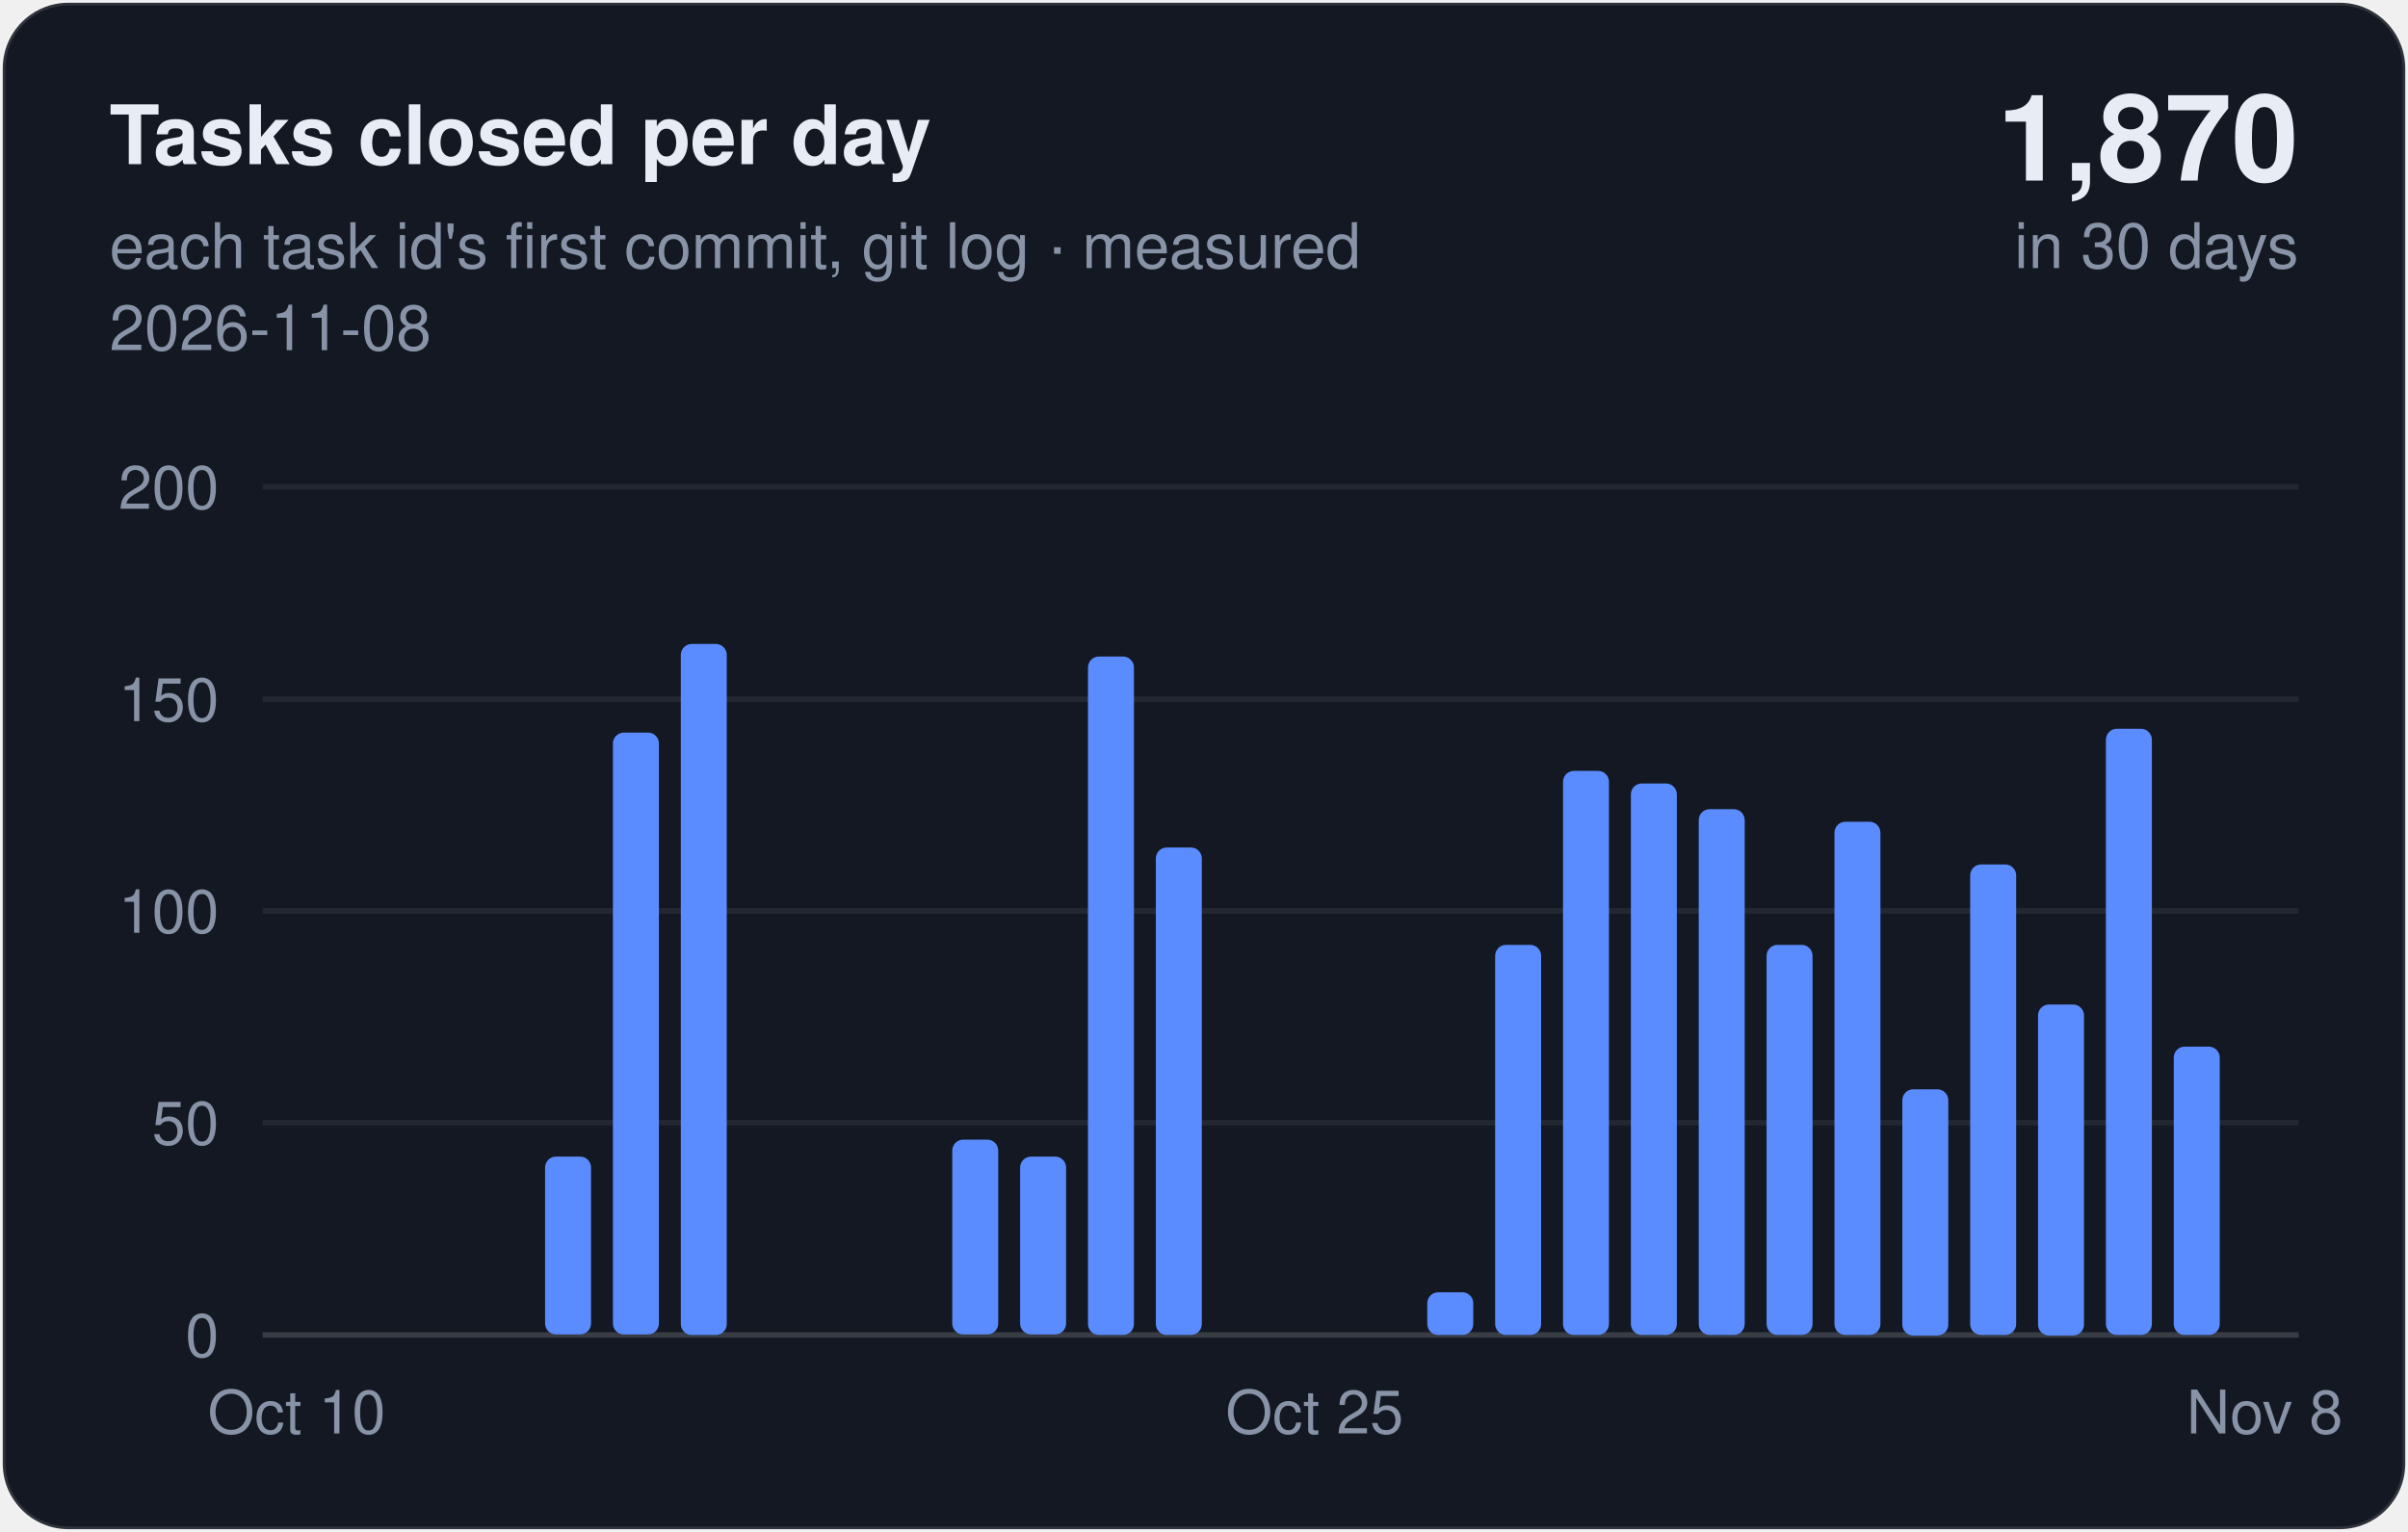
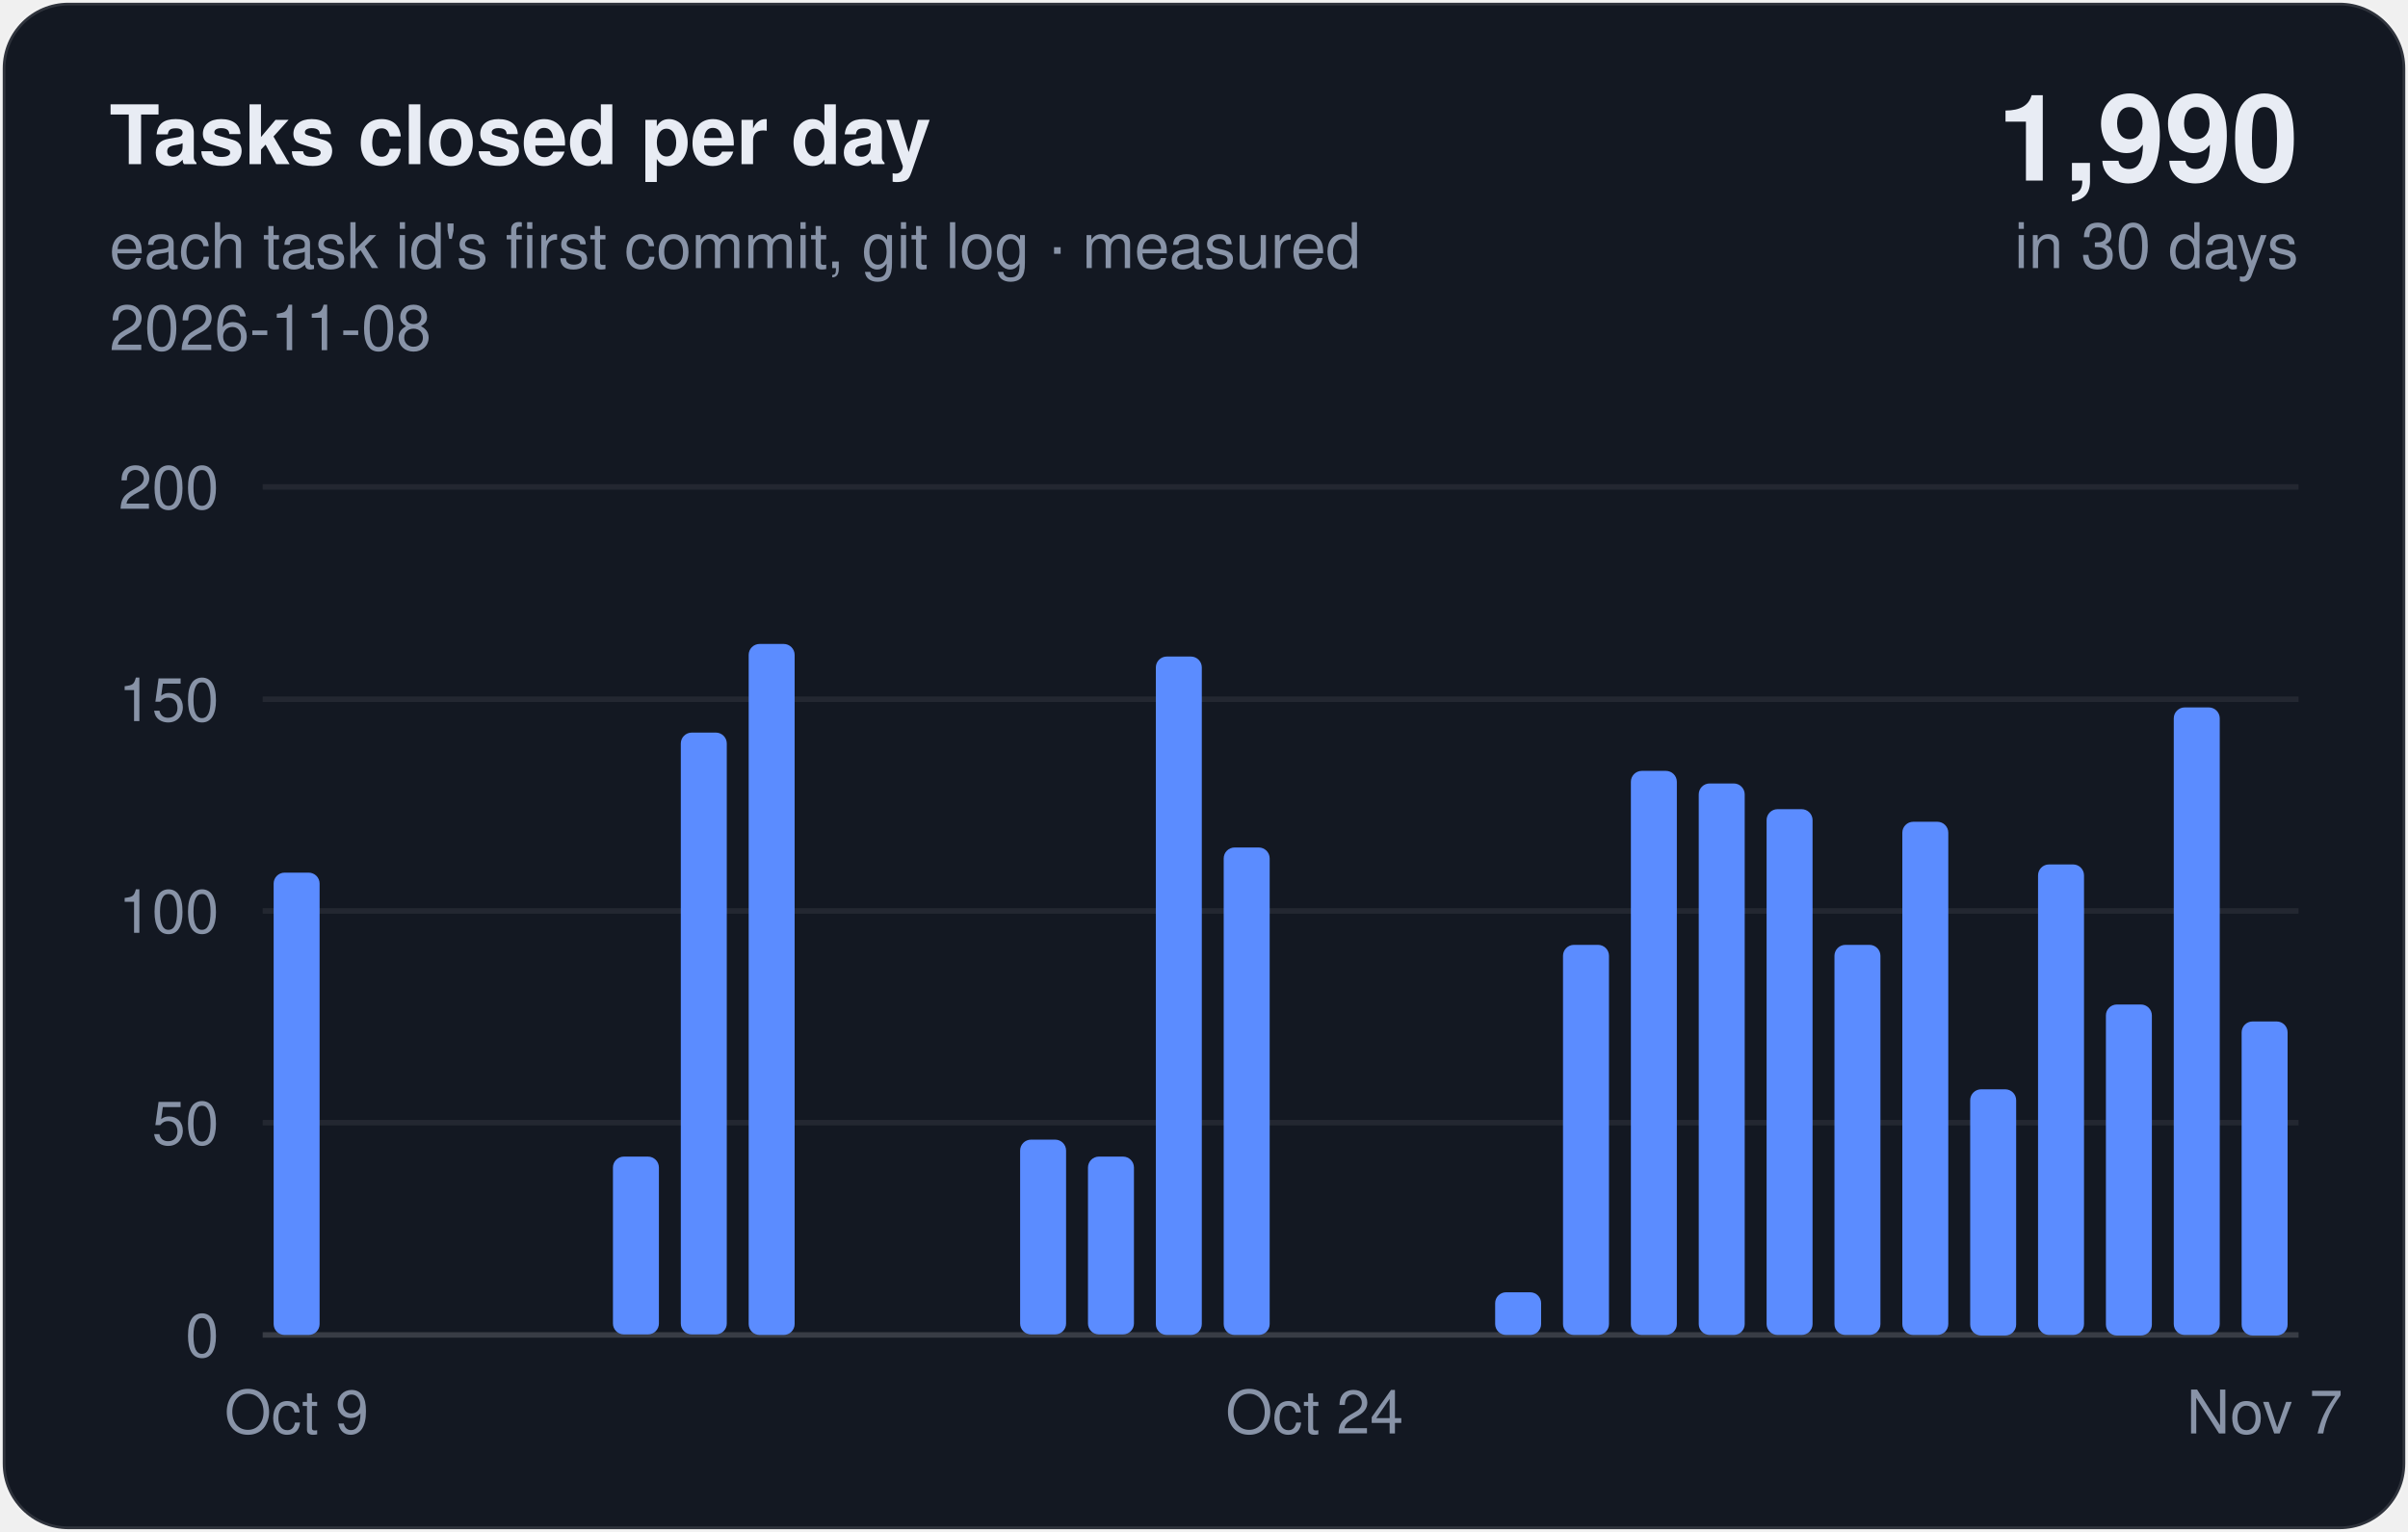
- <svg xmlns="http://www.w3.org/2000/svg" viewBox="0 0 440 280" width="440" height="280" role="img" aria-label="Tasks closed per day: 1870 in 30 days, measured 2026-11-08">
+ <svg xmlns="http://www.w3.org/2000/svg" viewBox="0 0 440 280" width="440" height="280" role="img" aria-label="Tasks closed per day: 1990 in 30 days, measured 2026-11-08">
  <style>text{font-family:-apple-system,BlinkMacSystemFont,'Segoe UI',Helvetica,Arial,sans-serif;fill:#B4BDCE}.i{fill:#E8ECF4}.m{fill:#8893A7}.b{font-weight:600;fill:#E8ECF4}.c{font-family:ui-monospace,SFMono-Regular,Menlo,Consolas,monospace;fill:#7AA2FF}.l{fill:#7AA2FF}</style>
  <rect x="0.5" y="0.5" width="439" height="279" rx="12" fill="#131822" stroke="#FFFFFF" stroke-opacity=".12" />
  <text x="20" y="30" font-size="15" class="b">Tasks closed per day</text>
-   <text x="420" y="33" font-size="22" class="i" font-weight="650" text-anchor="end">1,870</text>
+   <text x="420" y="33" font-size="22" class="i" font-weight="650" text-anchor="end">1,990</text>
  <text x="420" y="49" font-size="11.5" class="m" text-anchor="end">in 30 days</text>
  <text x="20" y="49" font-size="11.5" class="m" xml:space="preserve">each task id's first commit, git log · measured</text>
  <text x="20" y="64" font-size="11.5" class="m" xml:space="preserve">2026-11-08</text>
  <line x1="48" y1="244.0" x2="420" y2="244.0" stroke="#FFFFFF" stroke-opacity=".16" />
  <text x="40" y="248.0" font-size="11" class="m" text-anchor="end">0</text>
  <line x1="48" y1="205.2" x2="420" y2="205.2" stroke="#FFFFFF" stroke-opacity=".07" />
  <text x="40" y="209.2" font-size="11" class="m" text-anchor="end">50</text>
  <line x1="48" y1="166.5" x2="420" y2="166.5" stroke="#FFFFFF" stroke-opacity=".07" />
  <text x="40" y="170.5" font-size="11" class="m" text-anchor="end">100</text>
  <line x1="48" y1="127.8" x2="420" y2="127.8" stroke="#FFFFFF" stroke-opacity=".07" />
  <text x="40" y="131.8" font-size="11" class="m" text-anchor="end">150</text>
  <line x1="48" y1="89.0" x2="420" y2="89.0" stroke="#FFFFFF" stroke-opacity=".07" />
  <text x="40" y="93.0" font-size="11" class="m" text-anchor="end">200</text>
-   <rect x="99.6" y="211.4" width="8.4" height="32.5" rx="2" fill="#5B8CFF" />
-   <rect x="112.0" y="133.9" width="8.4" height="110.0" rx="2" fill="#5B8CFF" />
-   <rect x="124.4" y="117.7" width="8.4" height="126.3" rx="2" fill="#5B8CFF" />
-   <rect x="174.0" y="208.3" width="8.4" height="35.6" rx="2" fill="#5B8CFF" />
-   <rect x="186.4" y="211.4" width="8.4" height="32.5" rx="2" fill="#5B8CFF" />
-   <rect x="198.8" y="120.0" width="8.4" height="124.0" rx="2" fill="#5B8CFF" />
-   <rect x="211.2" y="154.9" width="8.4" height="89.1" rx="2" fill="#5B8CFF" />
-   <rect x="260.8" y="236.2" width="8.4" height="7.8" rx="2" fill="#5B8CFF" />
-   <rect x="273.2" y="172.7" width="8.4" height="71.3" rx="2" fill="#5B8CFF" />
-   <rect x="285.6" y="140.9" width="8.4" height="103.1" rx="2" fill="#5B8CFF" />
-   <rect x="298.0" y="143.2" width="8.4" height="100.8" rx="2" fill="#5B8CFF" />
-   <rect x="310.4" y="147.9" width="8.4" height="96.1" rx="2" fill="#5B8CFF" />
-   <rect x="322.8" y="172.7" width="8.4" height="71.3" rx="2" fill="#5B8CFF" />
-   <rect x="335.2" y="150.2" width="8.4" height="93.8" rx="2" fill="#5B8CFF" />
-   <rect x="347.6" y="199.1" width="8.4" height="45.0" rx="2" fill="#5B8CFF" />
-   <rect x="360.0" y="158.0" width="8.4" height="86.0" rx="2" fill="#5B8CFF" />
-   <rect x="372.4" y="183.6" width="8.4" height="60.5" rx="2" fill="#5B8CFF" />
-   <rect x="384.8" y="133.2" width="8.4" height="110.8" rx="2" fill="#5B8CFF" />
-   <rect x="397.2" y="191.3" width="8.4" height="52.7" rx="2" fill="#5B8CFF" />
-   <text x="54.2" y="262" font-size="11" class="m" text-anchor="middle">Oct 10</text>
-   <text x="240.2" y="262" font-size="11" class="m" text-anchor="middle">Oct 25</text>
-   <text x="413.8" y="262" font-size="11" class="m" text-anchor="middle">Nov 8</text>
+   <rect x="50.0" y="159.5" width="8.4" height="84.5" rx="2" fill="#5B8CFF" />
+   <rect x="112.0" y="211.4" width="8.4" height="32.5" rx="2" fill="#5B8CFF" />
+   <rect x="124.4" y="133.9" width="8.4" height="110.0" rx="2" fill="#5B8CFF" />
+   <rect x="136.8" y="117.7" width="8.4" height="126.3" rx="2" fill="#5B8CFF" />
+   <rect x="186.4" y="208.3" width="8.4" height="35.6" rx="2" fill="#5B8CFF" />
+   <rect x="198.8" y="211.4" width="8.4" height="32.5" rx="2" fill="#5B8CFF" />
+   <rect x="211.2" y="120.0" width="8.4" height="124.0" rx="2" fill="#5B8CFF" />
+   <rect x="223.6" y="154.9" width="8.4" height="89.1" rx="2" fill="#5B8CFF" />
+   <rect x="273.2" y="236.2" width="8.4" height="7.8" rx="2" fill="#5B8CFF" />
+   <rect x="285.6" y="172.7" width="8.4" height="71.3" rx="2" fill="#5B8CFF" />
+   <rect x="298.0" y="140.9" width="8.4" height="103.1" rx="2" fill="#5B8CFF" />
+   <rect x="310.4" y="143.2" width="8.4" height="100.8" rx="2" fill="#5B8CFF" />
+   <rect x="322.8" y="147.9" width="8.4" height="96.1" rx="2" fill="#5B8CFF" />
+   <rect x="335.2" y="172.7" width="8.4" height="71.3" rx="2" fill="#5B8CFF" />
+   <rect x="347.6" y="150.2" width="8.4" height="93.8" rx="2" fill="#5B8CFF" />
+   <rect x="360.0" y="199.1" width="8.4" height="45.0" rx="2" fill="#5B8CFF" />
+   <rect x="372.4" y="158.0" width="8.4" height="86.0" rx="2" fill="#5B8CFF" />
+   <rect x="384.8" y="183.6" width="8.4" height="60.5" rx="2" fill="#5B8CFF" />
+   <rect x="397.2" y="129.3" width="8.4" height="114.7" rx="2" fill="#5B8CFF" />
+   <rect x="409.6" y="186.7" width="8.4" height="57.4" rx="2" fill="#5B8CFF" />
+   <text x="54.2" y="262" font-size="11" class="m" text-anchor="middle">Oct 9</text>
+   <text x="240.2" y="262" font-size="11" class="m" text-anchor="middle">Oct 24</text>
+   <text x="413.8" y="262" font-size="11" class="m" text-anchor="middle">Nov 7</text>
</svg>
